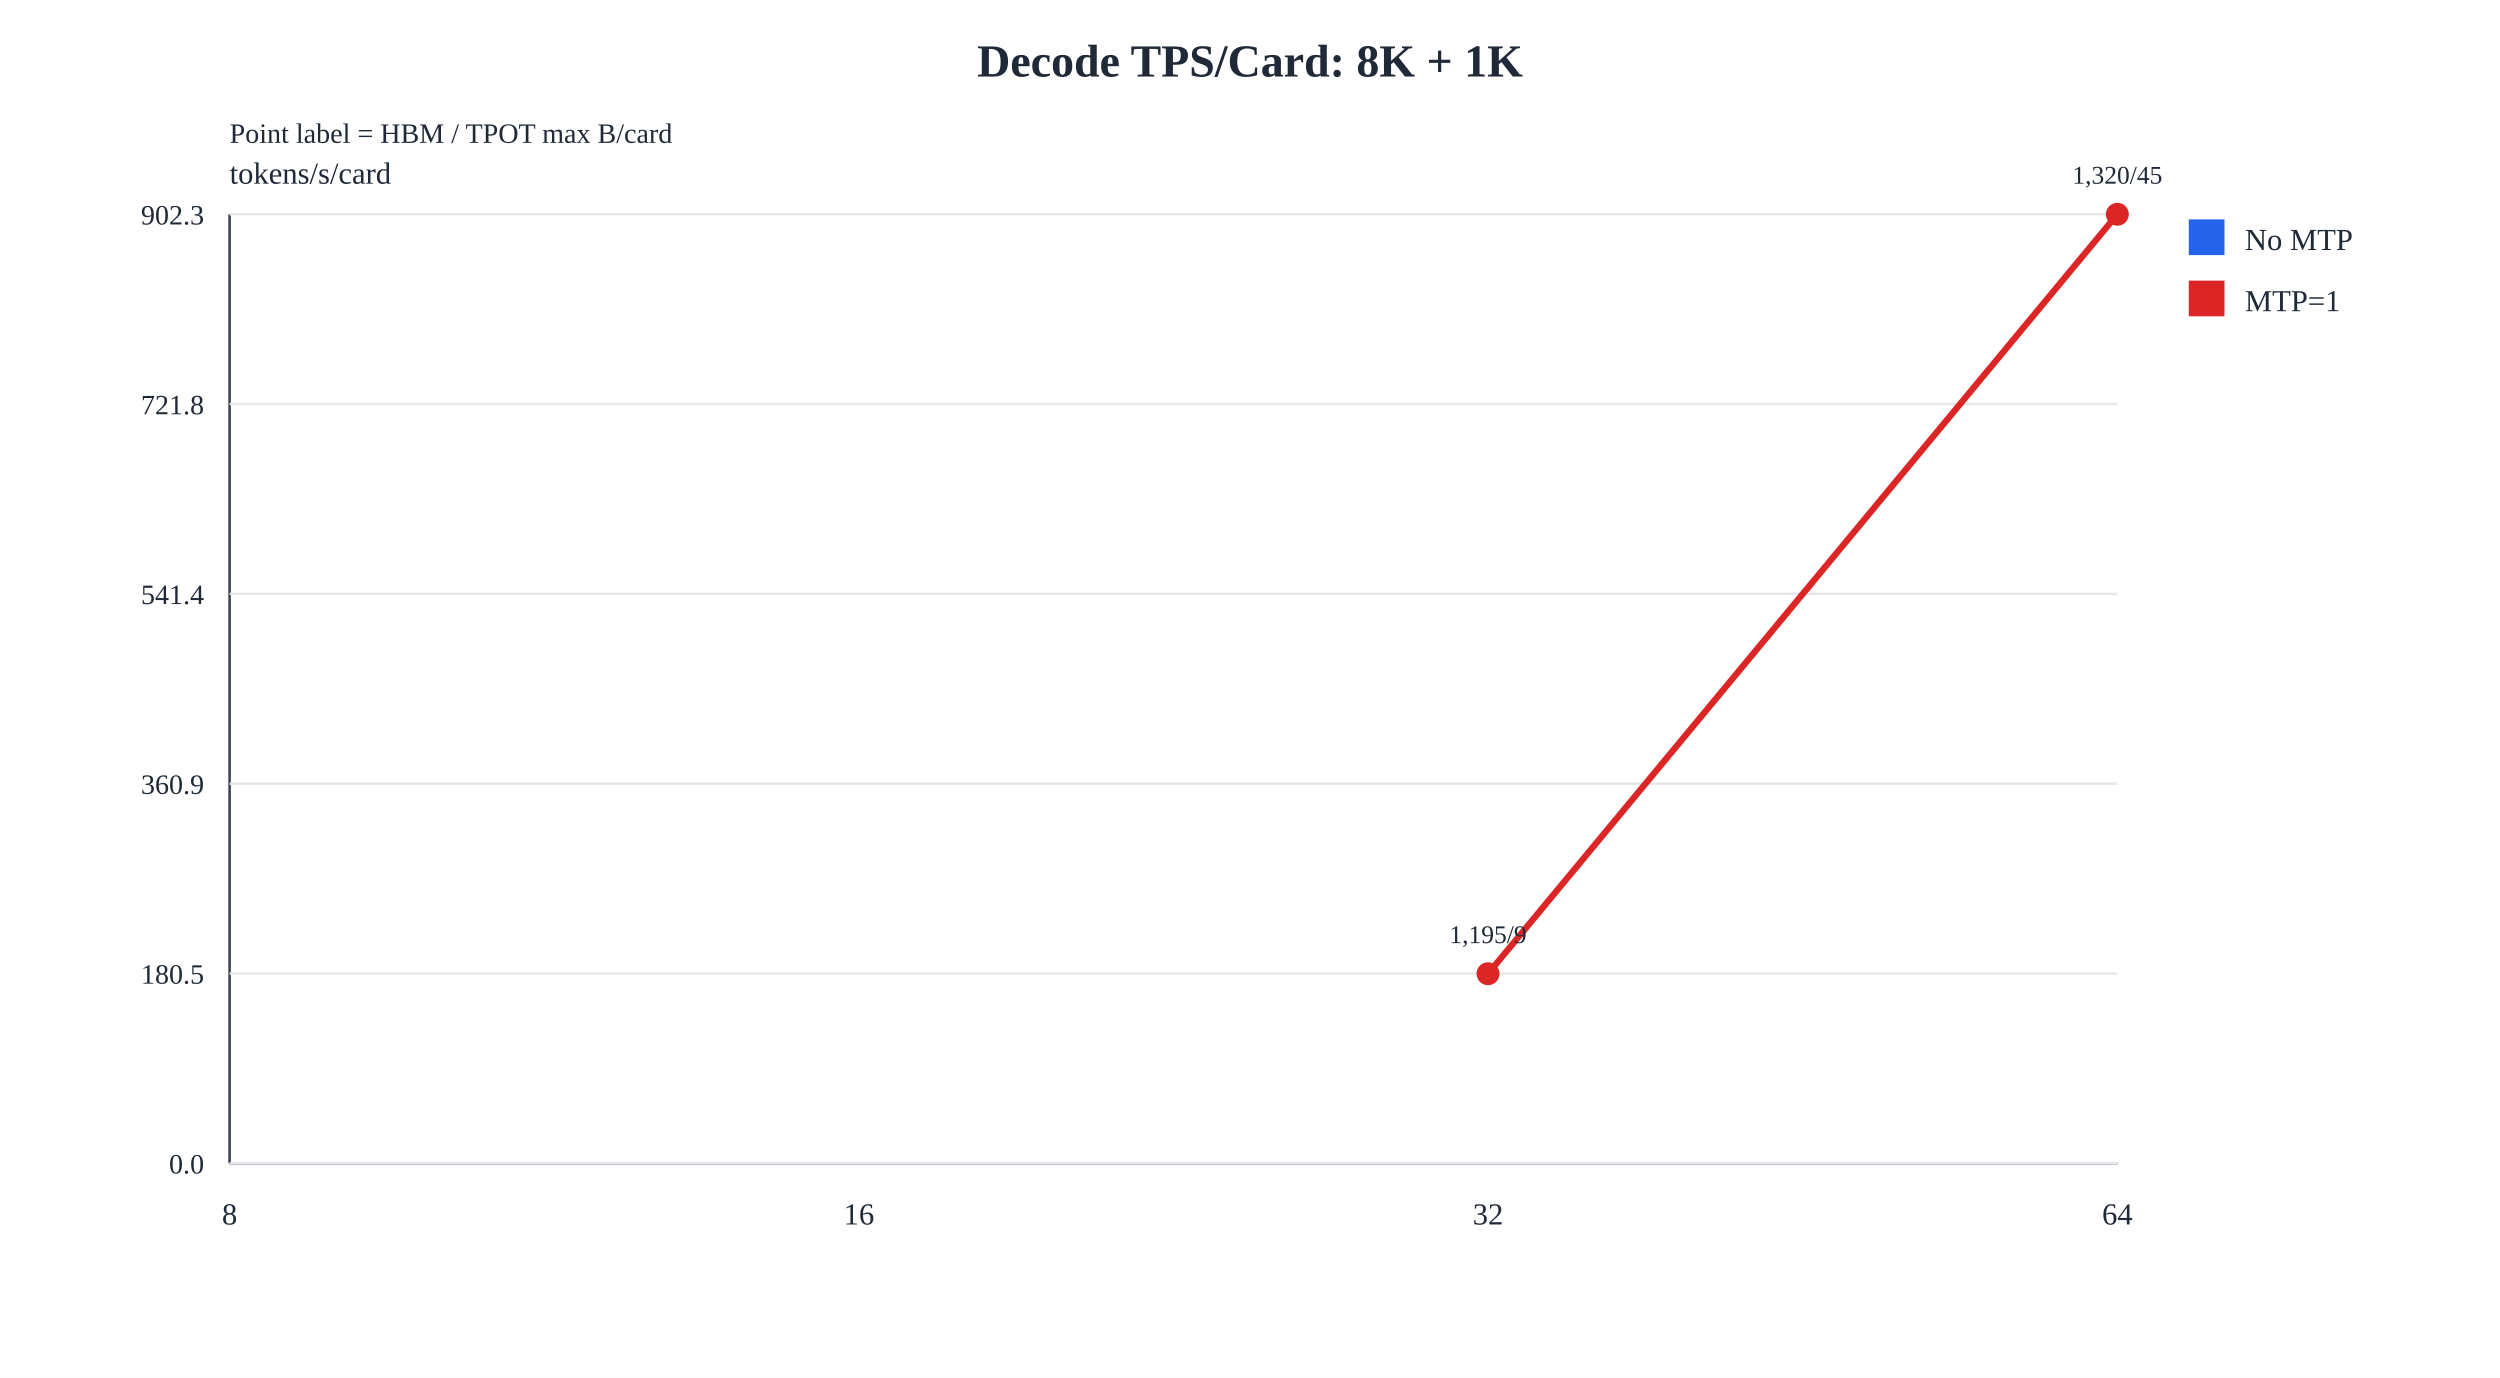
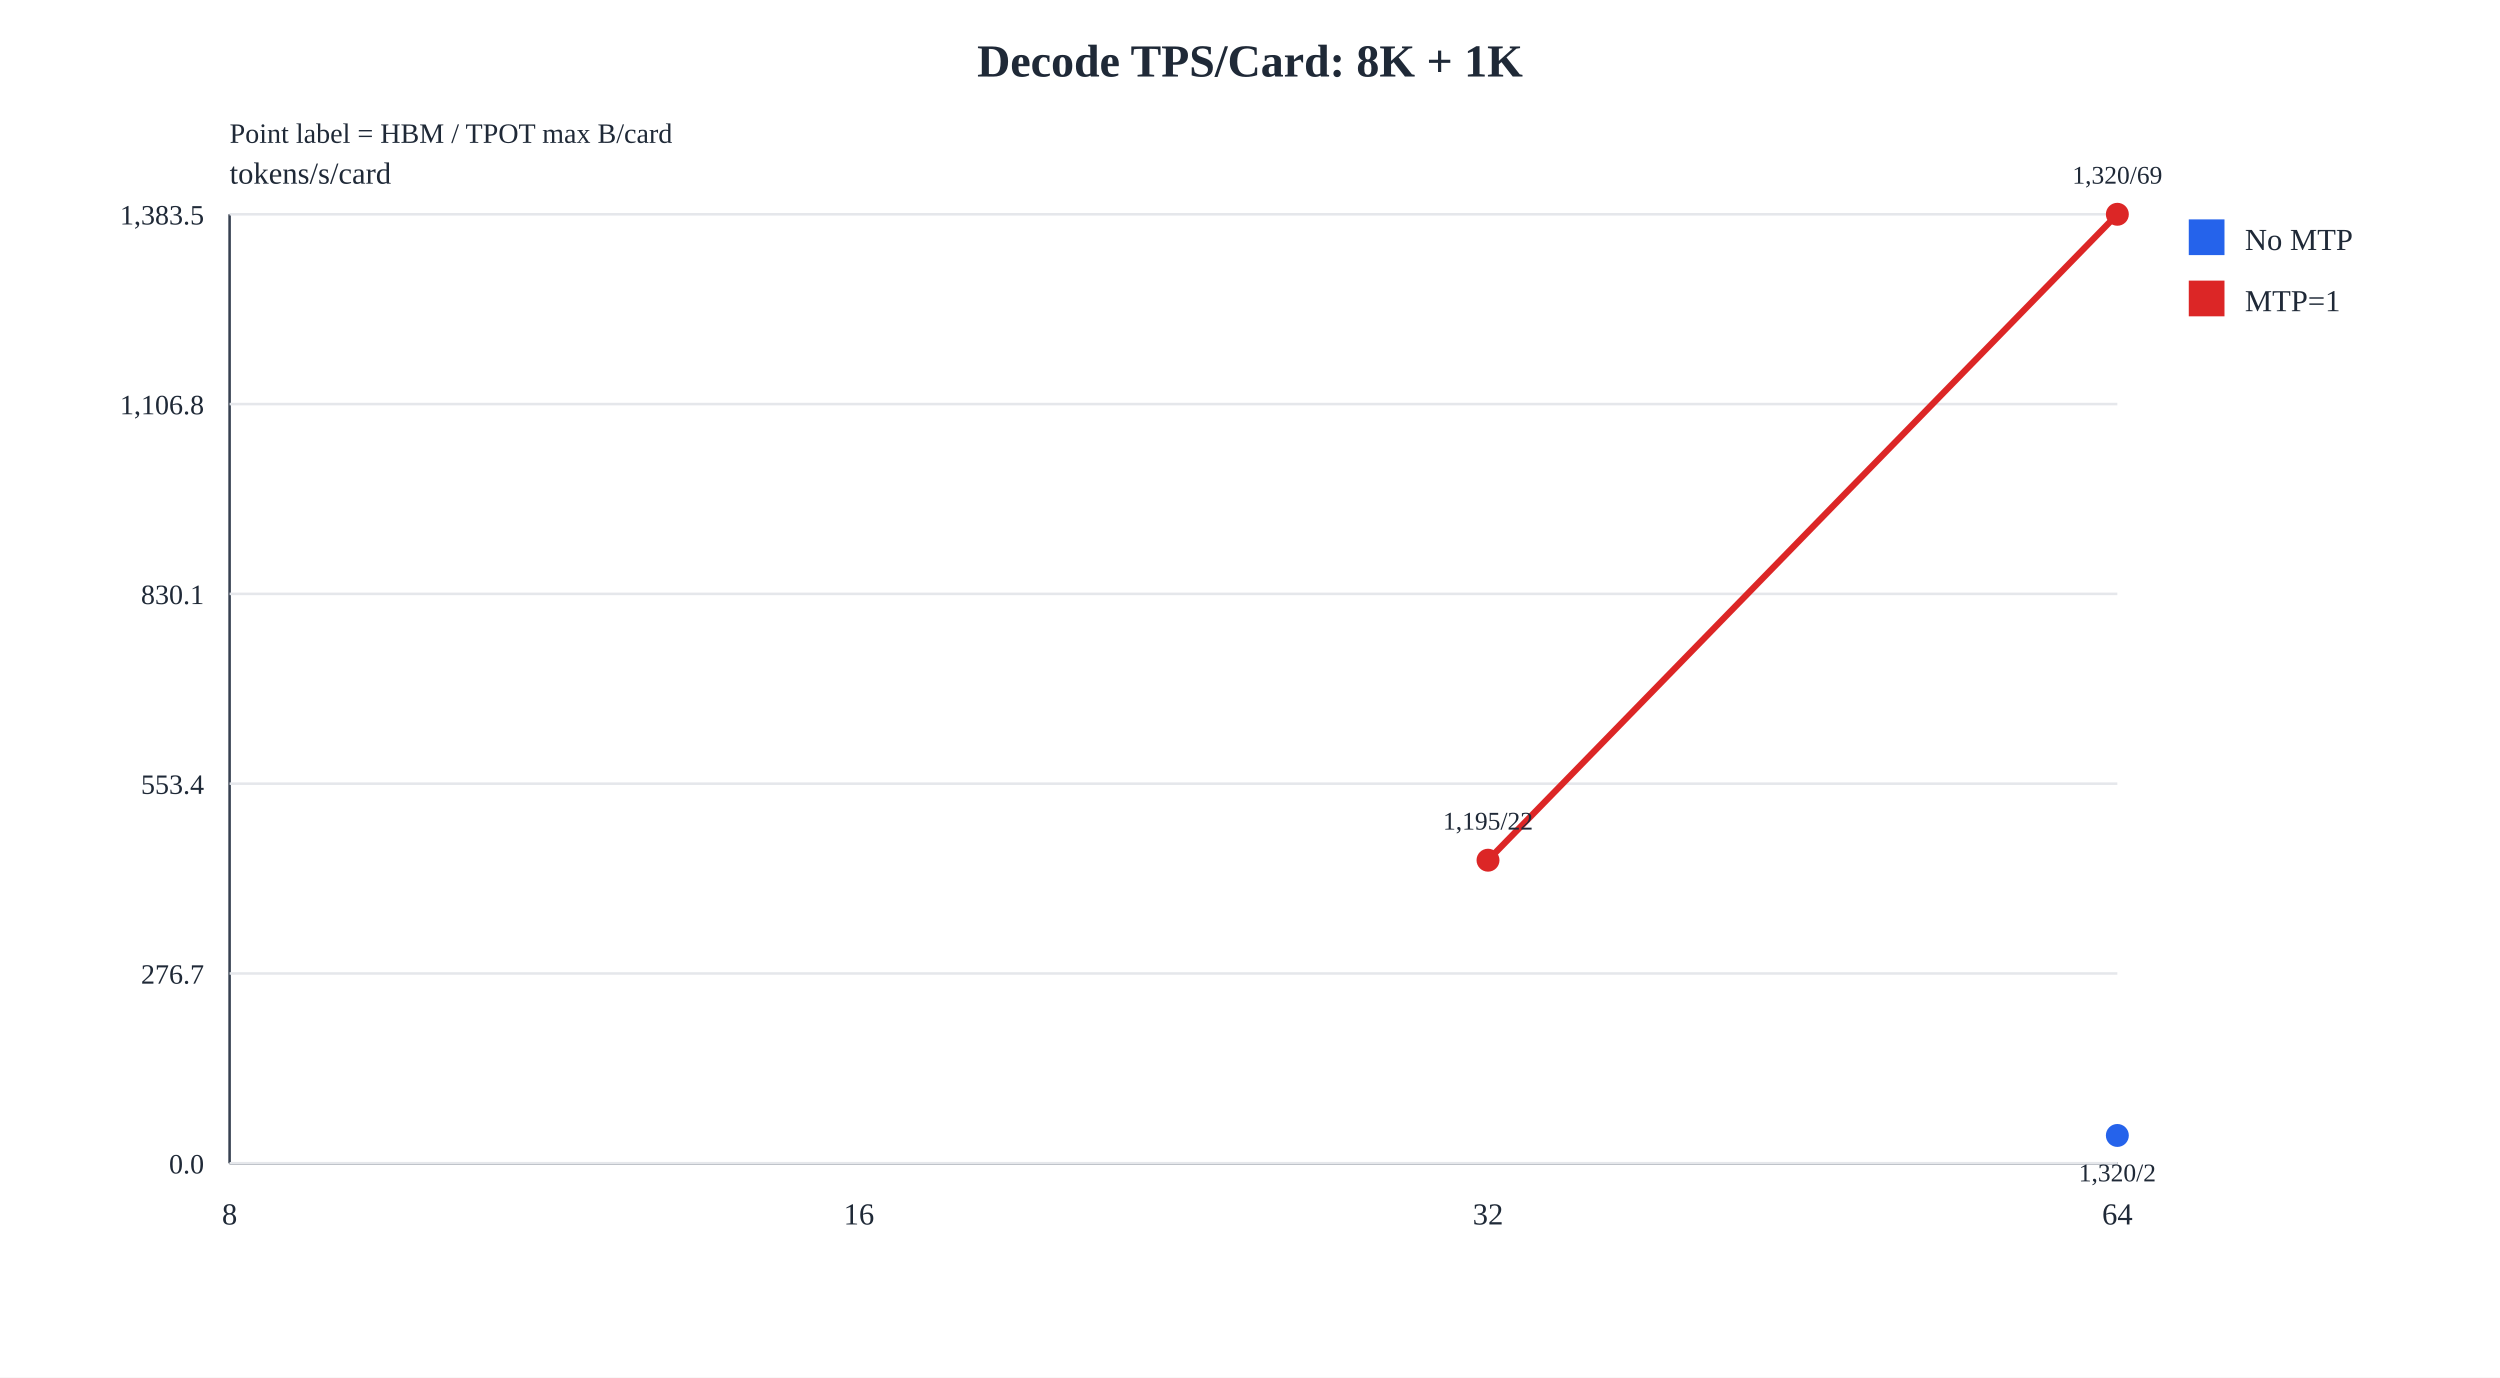
<svg xmlns="http://www.w3.org/2000/svg" width="980" height="540" viewBox="0 0 980 540">
  <rect width="100%" height="100%" fill="#ffffff" />
  <text x="490.0" y="30.0" font-size="18" font-weight="700" text-anchor="middle" fill="#1f2937">Decode TPS/Card: 8K + 1K</text>
  <text x="90.0" y="56.0" font-size="11" font-weight="400" text-anchor="start" fill="#1f2937">Point label = HBM / TPOT max B/card</text>
  <text x="90.0" y="72.0" font-size="12" font-weight="400" text-anchor="start" fill="#1f2937">tokens/s/card</text>
  <line x1="90" y1="84" x2="90" y2="456" stroke="#374151" />
  <line x1="90" y1="456" x2="830" y2="456" stroke="#374151" />
  <line x1="90" y1="456.0" x2="830" y2="456.0" stroke="#e5e7eb" />
  <text x="80.0" y="460.0" font-size="11" font-weight="400" text-anchor="end" fill="#1f2937">0.0</text>
  <line x1="90" y1="381.6" x2="830" y2="381.6" stroke="#e5e7eb" />
-   <text x="80.0" y="385.6" font-size="11" font-weight="400" text-anchor="end" fill="#1f2937">180.5</text>
+   <text x="80.0" y="385.6" font-size="11" font-weight="400" text-anchor="end" fill="#1f2937">276.7</text>
  <line x1="90" y1="307.2" x2="830" y2="307.2" stroke="#e5e7eb" />
-   <text x="80.0" y="311.2" font-size="11" font-weight="400" text-anchor="end" fill="#1f2937">360.9</text>
+   <text x="80.0" y="311.2" font-size="11" font-weight="400" text-anchor="end" fill="#1f2937">553.4</text>
  <line x1="90" y1="232.8" x2="830" y2="232.8" stroke="#e5e7eb" />
-   <text x="80.0" y="236.8" font-size="11" font-weight="400" text-anchor="end" fill="#1f2937">541.4</text>
+   <text x="80.0" y="236.8" font-size="11" font-weight="400" text-anchor="end" fill="#1f2937">830.1</text>
  <line x1="90" y1="158.4" x2="830" y2="158.4" stroke="#e5e7eb" />
-   <text x="80.0" y="162.4" font-size="11" font-weight="400" text-anchor="end" fill="#1f2937">721.8</text>
+   <text x="80.0" y="162.4" font-size="11" font-weight="400" text-anchor="end" fill="#1f2937">1,106.8</text>
  <line x1="90" y1="84.0" x2="830" y2="84.0" stroke="#e5e7eb" />
-   <text x="80.0" y="88.0" font-size="11" font-weight="400" text-anchor="end" fill="#1f2937">902.3</text>
+   <text x="80.0" y="88.0" font-size="11" font-weight="400" text-anchor="end" fill="#1f2937">1,383.5</text>
  <text x="90.0" y="480.0" font-size="12" font-weight="400" text-anchor="middle" fill="#1f2937">8</text>
  <text x="336.7" y="480.0" font-size="12" font-weight="400" text-anchor="middle" fill="#1f2937">16</text>
  <text x="583.3" y="480.0" font-size="12" font-weight="400" text-anchor="middle" fill="#1f2937">32</text>
  <text x="830.0" y="480.0" font-size="12" font-weight="400" text-anchor="middle" fill="#1f2937">64</text>
+   <circle cx="830.0" cy="445.1" r="4.5" fill="#2563eb" />
+   <text x="830.0" y="463.1" font-size="10" font-weight="400" text-anchor="middle" fill="#1f2937">1,320/2</text>
  <rect x="858" y="86" width="14" height="14" fill="#2563eb" />
  <text x="880.0" y="98.0" font-size="12" font-weight="400" text-anchor="start" fill="#1f2937">No MTP</text>
-   <polyline points="583.3,381.7 830.0,84.0" fill="none" stroke="#dc2626" stroke-width="2.5" />
-   <circle cx="583.3" cy="381.7" r="4.5" fill="#dc2626" />
-   <text x="583.3" y="369.7" font-size="10" font-weight="400" text-anchor="middle" fill="#1f2937">1,195/9</text>
+   <polyline points="583.3,337.2 830.0,84.0" fill="none" stroke="#dc2626" stroke-width="2.5" />
+   <circle cx="583.3" cy="337.2" r="4.5" fill="#dc2626" />
+   <text x="583.3" y="325.2" font-size="10" font-weight="400" text-anchor="middle" fill="#1f2937">1,195/22</text>
  <circle cx="830.0" cy="84.0" r="4.5" fill="#dc2626" />
-   <text x="830.0" y="72.0" font-size="10" font-weight="400" text-anchor="middle" fill="#1f2937">1,320/45</text>
+   <text x="830.0" y="72.0" font-size="10" font-weight="400" text-anchor="middle" fill="#1f2937">1,320/69</text>
  <rect x="858" y="110" width="14" height="14" fill="#dc2626" />
  <text x="880.0" y="122.0" font-size="12" font-weight="400" text-anchor="start" fill="#1f2937">MTP=1</text>
</svg>
